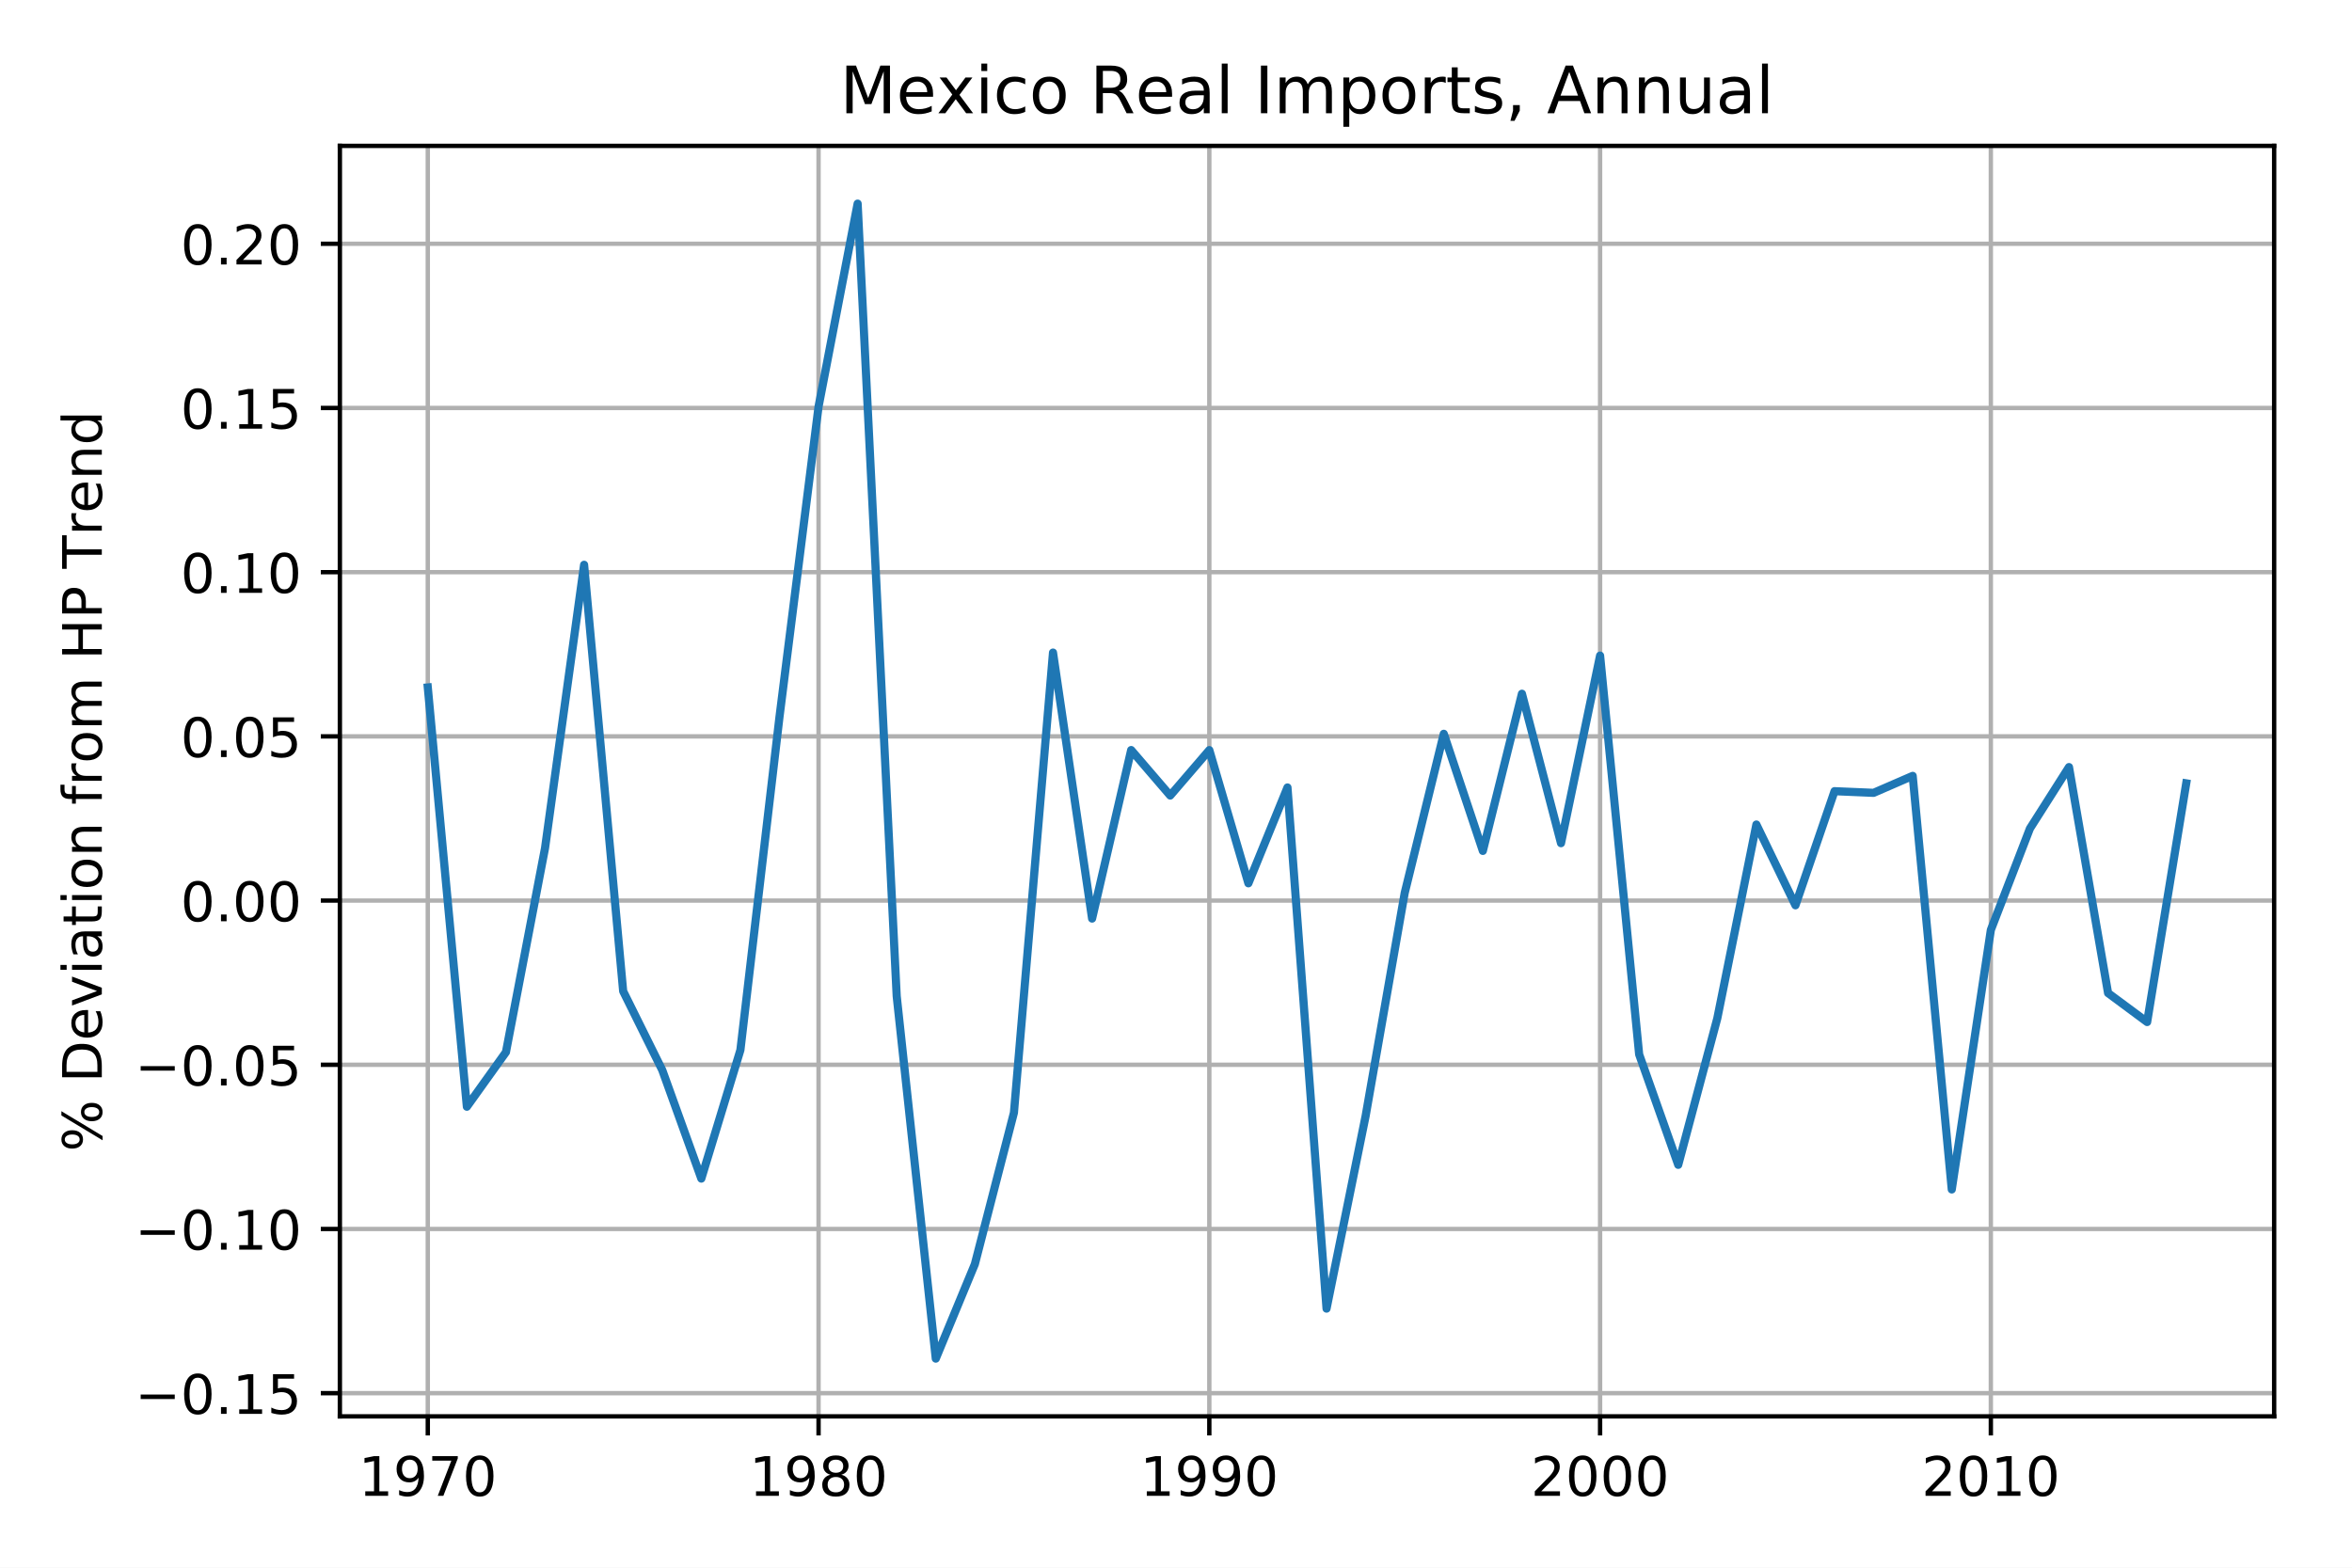
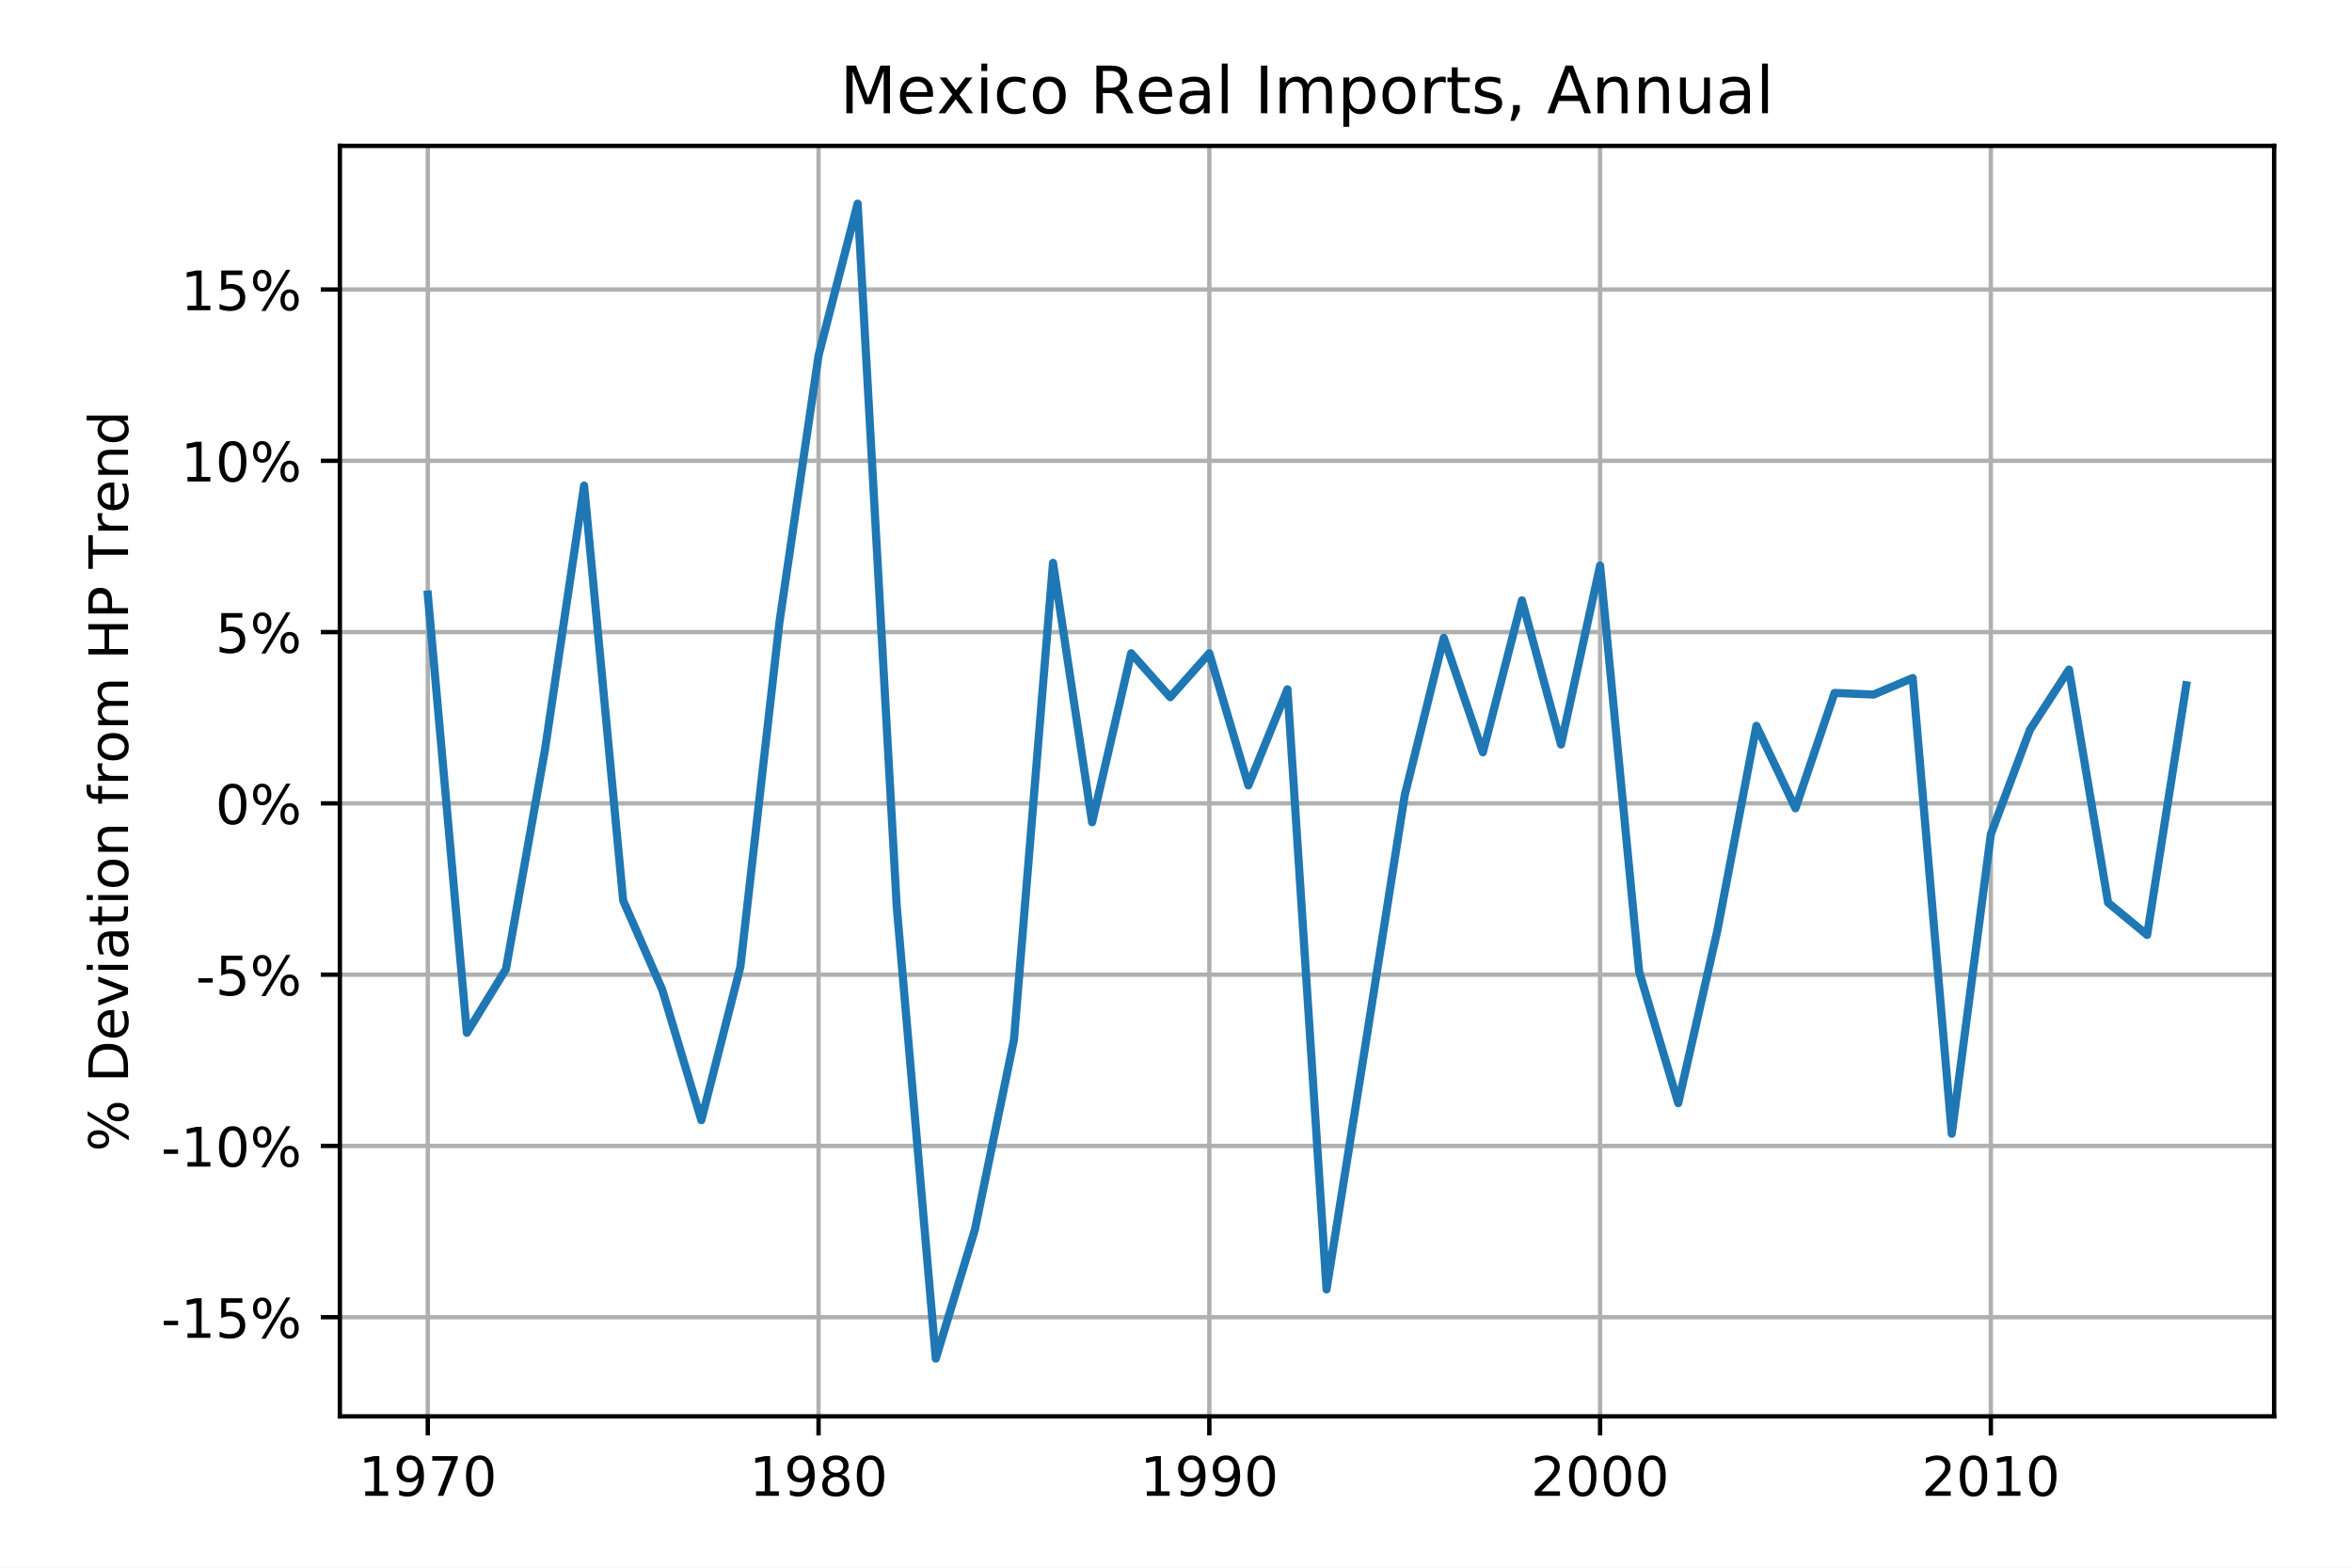
<svg xmlns="http://www.w3.org/2000/svg" xmlns:xlink="http://www.w3.org/1999/xlink" height="288pt" version="1.1" viewBox="0 0 432 288" width="432pt">
  <defs>
    <style type="text/css">
*{stroke-linecap:butt;stroke-linejoin:round;}
  </style>
  </defs>
  <g id="figure_1">
    <g id="patch_1">
      <path d="M 0 288  L 432 288  L 432 0  L 0 0  z " style="fill:#ffffff;" />
    </g>
    <g id="axes_1">
      <g id="patch_2">
        <path d="M 62.425 260.2  L 417.7 260.2  L 417.7 26.8  L 62.425 26.8  z " style="fill:#ffffff;" />
      </g>
      <g id="matplotlib.axis_1">
        <g id="xtick_1">
          <g id="line2d_1">
-             <path clip-path="url(#p521d6bebc9)" d="M 78.574 260.2  L 78.574 26.8  " style="fill:none;stroke:#b0b0b0;stroke-linecap:square;stroke-width:0.8;" />
+             <path clip-path="url(#pa1adb8a837)" d="M 78.574 260.2  L 78.574 26.8  " style="fill:none;stroke:#b0b0b0;stroke-linecap:square;stroke-width:0.8;" />
          </g>
          <g id="line2d_2">
            <defs>
-               <path d="M 0 0  L 0 3.5  " id="mc5c1acdb33" style="stroke:#000000;stroke-width:0.8;" />
-             </defs>
-             <g>
-               <use style="stroke:#000000;stroke-width:0.8;" x="78.574" xlink:href="#mc5c1acdb33" y="260.2" />
+               <path d="M 0 0  L 0 3.5  " id="m625cb1b783" style="stroke:#000000;stroke-width:0.8;" />
+             </defs>
+             <g>
+               <use style="stroke:#000000;stroke-width:0.8;" x="78.574" xlink:href="#m625cb1b783" y="260.2" />
            </g>
          </g>
          <g id="text_1">
            <defs>
              <path d="M 12.406 8.297  L 28.516 8.297  L 28.516 63.922  L 10.984 60.406  L 10.984 69.391  L 28.422 72.906  L 38.281 72.906  L 38.281 8.297  L 54.391 8.297  L 54.391 0  L 12.406 0  z " id="DejaVuSans-31" />
              <path d="M 10.984 1.516  L 10.984 10.5  Q 14.703 8.734 18.5 7.812  Q 22.312 6.891 25.984 6.891  Q 35.75 6.891 40.891 13.453  Q 46.047 20.016 46.781 33.406  Q 43.953 29.203 39.594 26.953  Q 35.25 24.703 29.984 24.703  Q 19.047 24.703 12.672 31.312  Q 6.297 37.938 6.297 49.422  Q 6.297 60.641 12.938 67.422  Q 19.578 74.219 30.609 74.219  Q 43.266 74.219 49.922 64.516  Q 56.594 54.828 56.594 36.375  Q 56.594 19.141 48.406 8.859  Q 40.234 -1.422 26.422 -1.422  Q 22.703 -1.422 18.891 -0.688  Q 15.094 0.047 10.984 1.516  z M 30.609 32.422  Q 37.25 32.422 41.125 36.953  Q 45.016 41.5 45.016 49.422  Q 45.016 57.281 41.125 61.844  Q 37.25 66.406 30.609 66.406  Q 23.969 66.406 20.094 61.844  Q 16.219 57.281 16.219 49.422  Q 16.219 41.5 20.094 36.953  Q 23.969 32.422 30.609 32.422  z " id="DejaVuSans-39" />
              <path d="M 8.203 72.906  L 55.078 72.906  L 55.078 68.703  L 28.609 0  L 18.312 0  L 43.219 64.594  L 8.203 64.594  z " id="DejaVuSans-37" />
              <path d="M 31.781 66.406  Q 24.172 66.406 20.328 58.906  Q 16.5 51.422 16.5 36.375  Q 16.5 21.391 20.328 13.891  Q 24.172 6.391 31.781 6.391  Q 39.453 6.391 43.281 13.891  Q 47.125 21.391 47.125 36.375  Q 47.125 51.422 43.281 58.906  Q 39.453 66.406 31.781 66.406  z M 31.781 74.219  Q 44.047 74.219 50.516 64.516  Q 56.984 54.828 56.984 36.375  Q 56.984 17.969 50.516 8.266  Q 44.047 -1.422 31.781 -1.422  Q 19.531 -1.422 13.062 8.266  Q 6.594 17.969 6.594 36.375  Q 6.594 54.828 13.062 64.516  Q 19.531 74.219 31.781 74.219  z " id="DejaVuSans-30" />
            </defs>
            <g transform="translate(65.84886 274.7984)scale(0.1 -0.1)">
              <use xlink:href="#DejaVuSans-31" />
              <use x="63.623" xlink:href="#DejaVuSans-39" />
              <use x="127.246" xlink:href="#DejaVuSans-37" />
              <use x="190.869" xlink:href="#DejaVuSans-30" />
            </g>
          </g>
        </g>
        <g id="xtick_2">
          <g id="line2d_3">
-             <path clip-path="url(#p521d6bebc9)" d="M 150.347 260.2  L 150.347 26.8  " style="fill:none;stroke:#b0b0b0;stroke-linecap:square;stroke-width:0.8;" />
+             <path clip-path="url(#pa1adb8a837)" d="M 150.347 260.2  L 150.347 26.8  " style="fill:none;stroke:#b0b0b0;stroke-linecap:square;stroke-width:0.8;" />
          </g>
          <g id="line2d_4">
            <g>
-               <use style="stroke:#000000;stroke-width:0.8;" x="150.347" xlink:href="#mc5c1acdb33" y="260.2" />
+               <use style="stroke:#000000;stroke-width:0.8;" x="150.347" xlink:href="#m625cb1b783" y="260.2" />
            </g>
          </g>
          <g id="text_2">
            <defs>
              <path d="M 31.781 34.625  Q 24.75 34.625 20.719 30.859  Q 16.703 27.094 16.703 20.516  Q 16.703 13.922 20.719 10.156  Q 24.75 6.391 31.781 6.391  Q 38.812 6.391 42.859 10.172  Q 46.922 13.969 46.922 20.516  Q 46.922 27.094 42.891 30.859  Q 38.875 34.625 31.781 34.625  z M 21.922 38.812  Q 15.578 40.375 12.031 44.719  Q 8.5 49.078 8.5 55.328  Q 8.5 64.062 14.719 69.141  Q 20.953 74.219 31.781 74.219  Q 42.672 74.219 48.875 69.141  Q 55.078 64.062 55.078 55.328  Q 55.078 49.078 51.531 44.719  Q 48 40.375 41.703 38.812  Q 48.828 37.156 52.797 32.312  Q 56.781 27.484 56.781 20.516  Q 56.781 9.906 50.312 4.234  Q 43.844 -1.422 31.781 -1.422  Q 19.734 -1.422 13.25 4.234  Q 6.781 9.906 6.781 20.516  Q 6.781 27.484 10.781 32.312  Q 14.797 37.156 21.922 38.812  z M 18.312 54.391  Q 18.312 48.734 21.844 45.562  Q 25.391 42.391 31.781 42.391  Q 38.141 42.391 41.719 45.562  Q 45.312 48.734 45.312 54.391  Q 45.312 60.062 41.719 63.234  Q 38.141 66.406 31.781 66.406  Q 25.391 66.406 21.844 63.234  Q 18.312 60.062 18.312 54.391  z " id="DejaVuSans-38" />
            </defs>
            <g transform="translate(137.6216 274.7984)scale(0.1 -0.1)">
              <use xlink:href="#DejaVuSans-31" />
              <use x="63.623" xlink:href="#DejaVuSans-39" />
              <use x="127.246" xlink:href="#DejaVuSans-38" />
              <use x="190.869" xlink:href="#DejaVuSans-30" />
            </g>
          </g>
        </g>
        <g id="xtick_3">
          <g id="line2d_5">
-             <path clip-path="url(#p521d6bebc9)" d="M 222.119 260.2  L 222.119 26.8  " style="fill:none;stroke:#b0b0b0;stroke-linecap:square;stroke-width:0.8;" />
+             <path clip-path="url(#pa1adb8a837)" d="M 222.119 260.2  L 222.119 26.8  " style="fill:none;stroke:#b0b0b0;stroke-linecap:square;stroke-width:0.8;" />
          </g>
          <g id="line2d_6">
            <g>
-               <use style="stroke:#000000;stroke-width:0.8;" x="222.119" xlink:href="#mc5c1acdb33" y="260.2" />
+               <use style="stroke:#000000;stroke-width:0.8;" x="222.119" xlink:href="#m625cb1b783" y="260.2" />
            </g>
          </g>
          <g id="text_3">
            <g transform="translate(209.3943 274.7984)scale(0.1 -0.1)">
              <use xlink:href="#DejaVuSans-31" />
              <use x="63.623" xlink:href="#DejaVuSans-39" />
              <use x="127.246" xlink:href="#DejaVuSans-39" />
              <use x="190.869" xlink:href="#DejaVuSans-30" />
            </g>
          </g>
        </g>
        <g id="xtick_4">
          <g id="line2d_7">
-             <path clip-path="url(#p521d6bebc9)" d="M 293.892 260.2  L 293.892 26.8  " style="fill:none;stroke:#b0b0b0;stroke-linecap:square;stroke-width:0.8;" />
+             <path clip-path="url(#pa1adb8a837)" d="M 293.892 260.2  L 293.892 26.8  " style="fill:none;stroke:#b0b0b0;stroke-linecap:square;stroke-width:0.8;" />
          </g>
          <g id="line2d_8">
            <g>
-               <use style="stroke:#000000;stroke-width:0.8;" x="293.892" xlink:href="#mc5c1acdb33" y="260.2" />
+               <use style="stroke:#000000;stroke-width:0.8;" x="293.892" xlink:href="#m625cb1b783" y="260.2" />
            </g>
          </g>
          <g id="text_4">
            <defs>
              <path d="M 19.188 8.297  L 53.609 8.297  L 53.609 0  L 7.328 0  L 7.328 8.297  Q 12.938 14.109 22.625 23.891  Q 32.328 33.688 34.812 36.531  Q 39.547 41.844 41.422 45.531  Q 43.312 49.219 43.312 52.781  Q 43.312 58.594 39.234 62.25  Q 35.156 65.922 28.609 65.922  Q 23.969 65.922 18.812 64.312  Q 13.672 62.703 7.812 59.422  L 7.812 69.391  Q 13.766 71.781 18.938 73  Q 24.125 74.219 28.422 74.219  Q 39.75 74.219 46.484 68.547  Q 53.219 62.891 53.219 53.422  Q 53.219 48.922 51.531 44.891  Q 49.859 40.875 45.406 35.406  Q 44.188 33.984 37.641 27.219  Q 31.109 20.453 19.188 8.297  z " id="DejaVuSans-32" />
            </defs>
            <g transform="translate(281.167 274.7984)scale(0.1 -0.1)">
              <use xlink:href="#DejaVuSans-32" />
              <use x="63.623" xlink:href="#DejaVuSans-30" />
              <use x="127.246" xlink:href="#DejaVuSans-30" />
              <use x="190.869" xlink:href="#DejaVuSans-30" />
            </g>
          </g>
        </g>
        <g id="xtick_5">
          <g id="line2d_9">
-             <path clip-path="url(#p521d6bebc9)" d="M 365.665 260.2  L 365.665 26.8  " style="fill:none;stroke:#b0b0b0;stroke-linecap:square;stroke-width:0.8;" />
+             <path clip-path="url(#pa1adb8a837)" d="M 365.665 260.2  L 365.665 26.8  " style="fill:none;stroke:#b0b0b0;stroke-linecap:square;stroke-width:0.8;" />
          </g>
          <g id="line2d_10">
            <g>
-               <use style="stroke:#000000;stroke-width:0.8;" x="365.665" xlink:href="#mc5c1acdb33" y="260.2" />
+               <use style="stroke:#000000;stroke-width:0.8;" x="365.665" xlink:href="#m625cb1b783" y="260.2" />
            </g>
          </g>
          <g id="text_5">
            <g transform="translate(352.9398 274.7984)scale(0.1 -0.1)">
              <use xlink:href="#DejaVuSans-32" />
              <use x="63.623" xlink:href="#DejaVuSans-30" />
              <use x="127.246" xlink:href="#DejaVuSans-31" />
              <use x="190.869" xlink:href="#DejaVuSans-30" />
            </g>
          </g>
        </g>
      </g>
      <g id="matplotlib.axis_2">
        <g id="ytick_1">
          <g id="line2d_11">
-             <path clip-path="url(#p521d6bebc9)" d="M 62.425 255.939  L 417.7 255.939  " style="fill:none;stroke:#b0b0b0;stroke-linecap:square;stroke-width:0.8;" />
+             <path clip-path="url(#pa1adb8a837)" d="M 62.425 241.985  L 417.7 241.985  " style="fill:none;stroke:#b0b0b0;stroke-linecap:square;stroke-width:0.8;" />
          </g>
          <g id="line2d_12">
            <defs>
-               <path d="M 0 0  L -3.5 0  " id="mdaabde41bf" style="stroke:#000000;stroke-width:0.8;" />
-             </defs>
-             <g>
-               <use style="stroke:#000000;stroke-width:0.8;" x="62.425" xlink:href="#mdaabde41bf" y="255.939" />
+               <path d="M 0 0  L -3.5 0  " id="m51cfb7fa50" style="stroke:#000000;stroke-width:0.8;" />
+             </defs>
+             <g>
+               <use style="stroke:#000000;stroke-width:0.8;" x="62.425" xlink:href="#m51cfb7fa50" y="241.985" />
            </g>
          </g>
          <g id="text_6">
            <defs>
-               <path d="M 10.594 35.5  L 73.188 35.5  L 73.188 27.203  L 10.594 27.203  z " id="DejaVuSans-2212" />
-               <path d="M 10.688 12.406  L 21 12.406  L 21 0  L 10.688 0  z " id="DejaVuSans-2e" />
+               <path d="M 4.891 31.391  L 31.203 31.391  L 31.203 23.391  L 4.891 23.391  z " id="DejaVuSans-2d" />
              <path d="M 10.797 72.906  L 49.516 72.906  L 49.516 64.594  L 19.828 64.594  L 19.828 46.734  Q 21.969 47.469 24.109 47.828  Q 26.266 48.188 28.422 48.188  Q 40.625 48.188 47.75 41.5  Q 54.891 34.812 54.891 23.391  Q 54.891 11.625 47.562 5.094  Q 40.234 -1.422 26.906 -1.422  Q 22.312 -1.422 17.547 -0.641  Q 12.797 0.141 7.719 1.703  L 7.719 11.625  Q 12.109 9.234 16.797 8.062  Q 21.484 6.891 26.703 6.891  Q 35.156 6.891 40.078 11.328  Q 45.016 15.766 45.016 23.391  Q 45.016 31 40.078 35.438  Q 35.156 39.891 26.703 39.891  Q 22.75 39.891 18.812 39.016  Q 14.891 38.141 10.797 36.281  z " id="DejaVuSans-35" />
-             </defs>
-             <g transform="translate(24.77969 259.738)scale(0.1 -0.1)">
-               <use xlink:href="#DejaVuSans-2212" />
-               <use x="83.789" xlink:href="#DejaVuSans-30" />
-               <use x="147.412" xlink:href="#DejaVuSans-2e" />
-               <use x="179.199" xlink:href="#DejaVuSans-31" />
-               <use x="242.822" xlink:href="#DejaVuSans-35" />
+               <path d="M 72.703 32.078  Q 68.453 32.078 66.031 28.469  Q 63.625 24.859 63.625 18.406  Q 63.625 12.062 66.031 8.422  Q 68.453 4.781 72.703 4.781  Q 76.859 4.781 79.266 8.422  Q 81.688 12.062 81.688 18.406  Q 81.688 24.812 79.266 28.438  Q 76.859 32.078 72.703 32.078  z M 72.703 38.281  Q 80.422 38.281 84.953 32.906  Q 89.5 27.547 89.5 18.406  Q 89.5 9.281 84.938 3.922  Q 80.375 -1.422 72.703 -1.422  Q 64.891 -1.422 60.344 3.922  Q 55.812 9.281 55.812 18.406  Q 55.812 27.594 60.375 32.938  Q 64.938 38.281 72.703 38.281  z M 22.312 68.016  Q 18.109 68.016 15.688 64.375  Q 13.281 60.75 13.281 54.391  Q 13.281 47.953 15.672 44.328  Q 18.062 40.719 22.312 40.719  Q 26.562 40.719 28.969 44.328  Q 31.391 47.953 31.391 54.391  Q 31.391 60.688 28.953 64.344  Q 26.516 68.016 22.312 68.016  z M 66.406 74.219  L 74.219 74.219  L 28.609 -1.422  L 20.797 -1.422  z M 22.312 74.219  Q 30.031 74.219 34.609 68.875  Q 39.203 63.531 39.203 54.391  Q 39.203 45.172 34.641 39.844  Q 30.078 34.516 22.312 34.516  Q 14.547 34.516 10.031 39.859  Q 5.516 45.219 5.516 54.391  Q 5.516 63.484 10.047 68.844  Q 14.594 74.219 22.312 74.219  z " id="DejaVuSans-25" />
+             </defs>
+             <g transform="translate(29.59062 245.7845)scale(0.1 -0.1)">
+               <use xlink:href="#DejaVuSans-2d" />
+               <use x="36.084" xlink:href="#DejaVuSans-31" />
+               <use x="99.707" xlink:href="#DejaVuSans-35" />
+               <use x="163.33" xlink:href="#DejaVuSans-25" />
            </g>
          </g>
        </g>
        <g id="ytick_2">
          <g id="line2d_13">
-             <path clip-path="url(#p521d6bebc9)" d="M 62.425 225.774  L 417.7 225.774  " style="fill:none;stroke:#b0b0b0;stroke-linecap:square;stroke-width:0.8;" />
+             <path clip-path="url(#pa1adb8a837)" d="M 62.425 210.519  L 417.7 210.519  " style="fill:none;stroke:#b0b0b0;stroke-linecap:square;stroke-width:0.8;" />
          </g>
          <g id="line2d_14">
            <g>
-               <use style="stroke:#000000;stroke-width:0.8;" x="62.425" xlink:href="#mdaabde41bf" y="225.774" />
+               <use style="stroke:#000000;stroke-width:0.8;" x="62.425" xlink:href="#m51cfb7fa50" y="210.519" />
            </g>
          </g>
          <g id="text_7">
-             <g transform="translate(24.77969 229.5733)scale(0.1 -0.1)">
-               <use xlink:href="#DejaVuSans-2212" />
-               <use x="83.789" xlink:href="#DejaVuSans-30" />
-               <use x="147.412" xlink:href="#DejaVuSans-2e" />
-               <use x="179.199" xlink:href="#DejaVuSans-31" />
-               <use x="242.822" xlink:href="#DejaVuSans-30" />
+             <g transform="translate(29.59062 214.3183)scale(0.1 -0.1)">
+               <use xlink:href="#DejaVuSans-2d" />
+               <use x="36.084" xlink:href="#DejaVuSans-31" />
+               <use x="99.707" xlink:href="#DejaVuSans-30" />
+               <use x="163.33" xlink:href="#DejaVuSans-25" />
            </g>
          </g>
        </g>
        <g id="ytick_3">
          <g id="line2d_15">
-             <path clip-path="url(#p521d6bebc9)" d="M 62.425 195.609  L 417.7 195.609  " style="fill:none;stroke:#b0b0b0;stroke-linecap:square;stroke-width:0.8;" />
+             <path clip-path="url(#pa1adb8a837)" d="M 62.425 179.053  L 417.7 179.053  " style="fill:none;stroke:#b0b0b0;stroke-linecap:square;stroke-width:0.8;" />
          </g>
          <g id="line2d_16">
            <g>
-               <use style="stroke:#000000;stroke-width:0.8;" x="62.425" xlink:href="#mdaabde41bf" y="195.609" />
+               <use style="stroke:#000000;stroke-width:0.8;" x="62.425" xlink:href="#m51cfb7fa50" y="179.053" />
            </g>
          </g>
          <g id="text_8">
-             <g transform="translate(24.77969 199.4086)scale(0.1 -0.1)">
-               <use xlink:href="#DejaVuSans-2212" />
-               <use x="83.789" xlink:href="#DejaVuSans-30" />
-               <use x="147.412" xlink:href="#DejaVuSans-2e" />
-               <use x="179.199" xlink:href="#DejaVuSans-30" />
-               <use x="242.822" xlink:href="#DejaVuSans-35" />
+             <g transform="translate(35.95312 182.852)scale(0.1 -0.1)">
+               <use xlink:href="#DejaVuSans-2d" />
+               <use x="36.084" xlink:href="#DejaVuSans-35" />
+               <use x="99.707" xlink:href="#DejaVuSans-25" />
            </g>
          </g>
        </g>
        <g id="ytick_4">
          <g id="line2d_17">
-             <path clip-path="url(#p521d6bebc9)" d="M 62.425 165.445  L 417.7 165.445  " style="fill:none;stroke:#b0b0b0;stroke-linecap:square;stroke-width:0.8;" />
+             <path clip-path="url(#pa1adb8a837)" d="M 62.425 147.587  L 417.7 147.587  " style="fill:none;stroke:#b0b0b0;stroke-linecap:square;stroke-width:0.8;" />
          </g>
          <g id="line2d_18">
            <g>
-               <use style="stroke:#000000;stroke-width:0.8;" x="62.425" xlink:href="#mdaabde41bf" y="165.445" />
+               <use style="stroke:#000000;stroke-width:0.8;" x="62.425" xlink:href="#m51cfb7fa50" y="147.587" />
            </g>
          </g>
          <g id="text_9">
-             <g transform="translate(33.15937 169.2439)scale(0.1 -0.1)">
+             <g transform="translate(39.56094 151.3858)scale(0.1 -0.1)">
              <use xlink:href="#DejaVuSans-30" />
-               <use x="63.623" xlink:href="#DejaVuSans-2e" />
-               <use x="95.41" xlink:href="#DejaVuSans-30" />
-               <use x="159.033" xlink:href="#DejaVuSans-30" />
+               <use x="63.623" xlink:href="#DejaVuSans-25" />
            </g>
          </g>
        </g>
        <g id="ytick_5">
          <g id="line2d_19">
-             <path clip-path="url(#p521d6bebc9)" d="M 62.425 135.28  L 417.7 135.28  " style="fill:none;stroke:#b0b0b0;stroke-linecap:square;stroke-width:0.8;" />
+             <path clip-path="url(#pa1adb8a837)" d="M 62.425 116.12  L 417.7 116.12  " style="fill:none;stroke:#b0b0b0;stroke-linecap:square;stroke-width:0.8;" />
          </g>
          <g id="line2d_20">
            <g>
-               <use style="stroke:#000000;stroke-width:0.8;" x="62.425" xlink:href="#mdaabde41bf" y="135.28" />
+               <use style="stroke:#000000;stroke-width:0.8;" x="62.425" xlink:href="#m51cfb7fa50" y="116.12" />
            </g>
          </g>
          <g id="text_10">
-             <g transform="translate(33.15937 139.0792)scale(0.1 -0.1)">
-               <use xlink:href="#DejaVuSans-30" />
-               <use x="63.623" xlink:href="#DejaVuSans-2e" />
-               <use x="95.41" xlink:href="#DejaVuSans-30" />
-               <use x="159.033" xlink:href="#DejaVuSans-35" />
+             <g transform="translate(39.56094 119.9195)scale(0.1 -0.1)">
+               <use xlink:href="#DejaVuSans-35" />
+               <use x="63.623" xlink:href="#DejaVuSans-25" />
            </g>
          </g>
        </g>
        <g id="ytick_6">
          <g id="line2d_21">
-             <path clip-path="url(#p521d6bebc9)" d="M 62.425 105.115  L 417.7 105.115  " style="fill:none;stroke:#b0b0b0;stroke-linecap:square;stroke-width:0.8;" />
+             <path clip-path="url(#pa1adb8a837)" d="M 62.425 84.654  L 417.7 84.654  " style="fill:none;stroke:#b0b0b0;stroke-linecap:square;stroke-width:0.8;" />
          </g>
          <g id="line2d_22">
            <g>
-               <use style="stroke:#000000;stroke-width:0.8;" x="62.425" xlink:href="#mdaabde41bf" y="105.115" />
+               <use style="stroke:#000000;stroke-width:0.8;" x="62.425" xlink:href="#m51cfb7fa50" y="84.654" />
            </g>
          </g>
          <g id="text_11">
-             <g transform="translate(33.15937 108.9145)scale(0.1 -0.1)">
-               <use xlink:href="#DejaVuSans-30" />
-               <use x="63.623" xlink:href="#DejaVuSans-2e" />
-               <use x="95.41" xlink:href="#DejaVuSans-31" />
-               <use x="159.033" xlink:href="#DejaVuSans-30" />
+             <g transform="translate(33.19844 88.45327)scale(0.1 -0.1)">
+               <use xlink:href="#DejaVuSans-31" />
+               <use x="63.623" xlink:href="#DejaVuSans-30" />
+               <use x="127.246" xlink:href="#DejaVuSans-25" />
            </g>
          </g>
        </g>
        <g id="ytick_7">
          <g id="line2d_23">
-             <path clip-path="url(#p521d6bebc9)" d="M 62.425 74.951  L 417.7 74.951  " style="fill:none;stroke:#b0b0b0;stroke-linecap:square;stroke-width:0.8;" />
+             <path clip-path="url(#pa1adb8a837)" d="M 62.425 53.188  L 417.7 53.188  " style="fill:none;stroke:#b0b0b0;stroke-linecap:square;stroke-width:0.8;" />
          </g>
          <g id="line2d_24">
            <g>
-               <use style="stroke:#000000;stroke-width:0.8;" x="62.425" xlink:href="#mdaabde41bf" y="74.951" />
+               <use style="stroke:#000000;stroke-width:0.8;" x="62.425" xlink:href="#m51cfb7fa50" y="53.188" />
            </g>
          </g>
          <g id="text_12">
-             <g transform="translate(33.15937 78.74986)scale(0.1 -0.1)">
-               <use xlink:href="#DejaVuSans-30" />
-               <use x="63.623" xlink:href="#DejaVuSans-2e" />
-               <use x="95.41" xlink:href="#DejaVuSans-31" />
-               <use x="159.033" xlink:href="#DejaVuSans-35" />
-             </g>
-           </g>
-         </g>
-         <g id="ytick_8">
-           <g id="line2d_25">
-             <path clip-path="url(#p521d6bebc9)" d="M 62.425 44.786  L 417.7 44.786  " style="fill:none;stroke:#b0b0b0;stroke-linecap:square;stroke-width:0.8;" />
-           </g>
-           <g id="line2d_26">
-             <g>
-               <use style="stroke:#000000;stroke-width:0.8;" x="62.425" xlink:href="#mdaabde41bf" y="44.786" />
-             </g>
-           </g>
-           <g id="text_13">
-             <g transform="translate(33.15937 48.58517)scale(0.1 -0.1)">
-               <use xlink:href="#DejaVuSans-30" />
-               <use x="63.623" xlink:href="#DejaVuSans-2e" />
-               <use x="95.41" xlink:href="#DejaVuSans-32" />
-               <use x="159.033" xlink:href="#DejaVuSans-30" />
-             </g>
-           </g>
-         </g>
-         <g id="text_14">
+             <g transform="translate(33.19844 56.98702)scale(0.1 -0.1)">
+               <use xlink:href="#DejaVuSans-31" />
+               <use x="63.623" xlink:href="#DejaVuSans-35" />
+               <use x="127.246" xlink:href="#DejaVuSans-25" />
+             </g>
+           </g>
+         </g>
+         <g id="text_13">
          <defs>
-             <path d="M 72.703 32.078  Q 68.453 32.078 66.031 28.469  Q 63.625 24.859 63.625 18.406  Q 63.625 12.062 66.031 8.422  Q 68.453 4.781 72.703 4.781  Q 76.859 4.781 79.266 8.422  Q 81.688 12.062 81.688 18.406  Q 81.688 24.812 79.266 28.438  Q 76.859 32.078 72.703 32.078  z M 72.703 38.281  Q 80.422 38.281 84.953 32.906  Q 89.5 27.547 89.5 18.406  Q 89.5 9.281 84.938 3.922  Q 80.375 -1.422 72.703 -1.422  Q 64.891 -1.422 60.344 3.922  Q 55.812 9.281 55.812 18.406  Q 55.812 27.594 60.375 32.938  Q 64.938 38.281 72.703 38.281  z M 22.312 68.016  Q 18.109 68.016 15.688 64.375  Q 13.281 60.75 13.281 54.391  Q 13.281 47.953 15.672 44.328  Q 18.062 40.719 22.312 40.719  Q 26.562 40.719 28.969 44.328  Q 31.391 47.953 31.391 54.391  Q 31.391 60.688 28.953 64.344  Q 26.516 68.016 22.312 68.016  z M 66.406 74.219  L 74.219 74.219  L 28.609 -1.422  L 20.797 -1.422  z M 22.312 74.219  Q 30.031 74.219 34.609 68.875  Q 39.203 63.531 39.203 54.391  Q 39.203 45.172 34.641 39.844  Q 30.078 34.516 22.312 34.516  Q 14.547 34.516 10.031 39.859  Q 5.516 45.219 5.516 54.391  Q 5.516 63.484 10.047 68.844  Q 14.594 74.219 22.312 74.219  z " id="DejaVuSans-25" />
            <path id="DejaVuSans-20" />
            <path d="M 19.672 64.797  L 19.672 8.109  L 31.594 8.109  Q 46.688 8.109 53.688 14.938  Q 60.688 21.781 60.688 36.531  Q 60.688 51.172 53.688 57.984  Q 46.688 64.797 31.594 64.797  z M 9.812 72.906  L 30.078 72.906  Q 51.266 72.906 61.172 64.094  Q 71.094 55.281 71.094 36.531  Q 71.094 17.672 61.125 8.828  Q 51.172 0 30.078 0  L 9.812 0  z " id="DejaVuSans-44" />
            <path d="M 56.203 29.594  L 56.203 25.203  L 14.891 25.203  Q 15.484 15.922 20.484 11.062  Q 25.484 6.203 34.422 6.203  Q 39.594 6.203 44.453 7.469  Q 49.312 8.734 54.109 11.281  L 54.109 2.781  Q 49.266 0.734 44.188 -0.344  Q 39.109 -1.422 33.891 -1.422  Q 20.797 -1.422 13.156 6.188  Q 5.516 13.812 5.516 26.812  Q 5.516 40.234 12.766 48.109  Q 20.016 56 32.328 56  Q 43.359 56 49.781 48.891  Q 56.203 41.797 56.203 29.594  z M 47.219 32.234  Q 47.125 39.594 43.094 43.984  Q 39.062 48.391 32.422 48.391  Q 24.906 48.391 20.391 44.141  Q 15.875 39.891 15.188 32.172  z " id="DejaVuSans-65" />
            <path d="M 2.984 54.688  L 12.5 54.688  L 29.594 8.797  L 46.688 54.688  L 56.203 54.688  L 35.688 0  L 23.484 0  z " id="DejaVuSans-76" />
            <path d="M 9.422 54.688  L 18.406 54.688  L 18.406 0  L 9.422 0  z M 9.422 75.984  L 18.406 75.984  L 18.406 64.594  L 9.422 64.594  z " id="DejaVuSans-69" />
            <path d="M 34.281 27.484  Q 23.391 27.484 19.188 25  Q 14.984 22.516 14.984 16.5  Q 14.984 11.719 18.141 8.906  Q 21.297 6.109 26.703 6.109  Q 34.188 6.109 38.703 11.406  Q 43.219 16.703 43.219 25.484  L 43.219 27.484  z M 52.203 31.203  L 52.203 0  L 43.219 0  L 43.219 8.297  Q 40.141 3.328 35.547 0.953  Q 30.953 -1.422 24.312 -1.422  Q 15.922 -1.422 10.953 3.297  Q 6 8.016 6 15.922  Q 6 25.141 12.172 29.828  Q 18.359 34.516 30.609 34.516  L 43.219 34.516  L 43.219 35.406  Q 43.219 41.609 39.141 45  Q 35.062 48.391 27.688 48.391  Q 23 48.391 18.547 47.266  Q 14.109 46.141 10.016 43.891  L 10.016 52.203  Q 14.938 54.109 19.578 55.047  Q 24.219 56 28.609 56  Q 40.484 56 46.344 49.844  Q 52.203 43.703 52.203 31.203  z " id="DejaVuSans-61" />
            <path d="M 18.312 70.219  L 18.312 54.688  L 36.812 54.688  L 36.812 47.703  L 18.312 47.703  L 18.312 18.016  Q 18.312 11.328 20.141 9.422  Q 21.969 7.516 27.594 7.516  L 36.812 7.516  L 36.812 0  L 27.594 0  Q 17.188 0 13.234 3.875  Q 9.281 7.766 9.281 18.016  L 9.281 47.703  L 2.688 47.703  L 2.688 54.688  L 9.281 54.688  L 9.281 70.219  z " id="DejaVuSans-74" />
            <path d="M 30.609 48.391  Q 23.391 48.391 19.188 42.75  Q 14.984 37.109 14.984 27.297  Q 14.984 17.484 19.156 11.844  Q 23.344 6.203 30.609 6.203  Q 37.797 6.203 41.984 11.859  Q 46.188 17.531 46.188 27.297  Q 46.188 37.016 41.984 42.703  Q 37.797 48.391 30.609 48.391  z M 30.609 56  Q 42.328 56 49.016 48.375  Q 55.719 40.766 55.719 27.297  Q 55.719 13.875 49.016 6.219  Q 42.328 -1.422 30.609 -1.422  Q 18.844 -1.422 12.172 6.219  Q 5.516 13.875 5.516 27.297  Q 5.516 40.766 12.172 48.375  Q 18.844 56 30.609 56  z " id="DejaVuSans-6f" />
            <path d="M 54.891 33.016  L 54.891 0  L 45.906 0  L 45.906 32.719  Q 45.906 40.484 42.875 44.328  Q 39.844 48.188 33.797 48.188  Q 26.516 48.188 22.312 43.547  Q 18.109 38.922 18.109 30.906  L 18.109 0  L 9.078 0  L 9.078 54.688  L 18.109 54.688  L 18.109 46.188  Q 21.344 51.125 25.703 53.562  Q 30.078 56 35.797 56  Q 45.219 56 50.047 50.172  Q 54.891 44.344 54.891 33.016  z " id="DejaVuSans-6e" />
            <path d="M 37.109 75.984  L 37.109 68.5  L 28.516 68.5  Q 23.688 68.5 21.797 66.547  Q 19.922 64.594 19.922 59.516  L 19.922 54.688  L 34.719 54.688  L 34.719 47.703  L 19.922 47.703  L 19.922 0  L 10.891 0  L 10.891 47.703  L 2.297 47.703  L 2.297 54.688  L 10.891 54.688  L 10.891 58.5  Q 10.891 67.625 15.141 71.797  Q 19.391 75.984 28.609 75.984  z " id="DejaVuSans-66" />
            <path d="M 41.109 46.297  Q 39.594 47.172 37.812 47.578  Q 36.031 48 33.891 48  Q 26.266 48 22.188 43.047  Q 18.109 38.094 18.109 28.812  L 18.109 0  L 9.078 0  L 9.078 54.688  L 18.109 54.688  L 18.109 46.188  Q 20.953 51.172 25.484 53.578  Q 30.031 56 36.531 56  Q 37.453 56 38.578 55.875  Q 39.703 55.766 41.062 55.516  z " id="DejaVuSans-72" />
            <path d="M 52 44.188  Q 55.375 50.25 60.062 53.125  Q 64.75 56 71.094 56  Q 79.641 56 84.281 50.016  Q 88.922 44.047 88.922 33.016  L 88.922 0  L 79.891 0  L 79.891 32.719  Q 79.891 40.578 77.094 44.375  Q 74.312 48.188 68.609 48.188  Q 61.625 48.188 57.562 43.547  Q 53.516 38.922 53.516 30.906  L 53.516 0  L 44.484 0  L 44.484 32.719  Q 44.484 40.625 41.703 44.406  Q 38.922 48.188 33.109 48.188  Q 26.219 48.188 22.156 43.531  Q 18.109 38.875 18.109 30.906  L 18.109 0  L 9.078 0  L 9.078 54.688  L 18.109 54.688  L 18.109 46.188  Q 21.188 51.219 25.484 53.609  Q 29.781 56 35.688 56  Q 41.656 56 45.828 52.969  Q 50 49.953 52 44.188  z " id="DejaVuSans-6d" />
            <path d="M 9.812 72.906  L 19.672 72.906  L 19.672 43.016  L 55.516 43.016  L 55.516 72.906  L 65.375 72.906  L 65.375 0  L 55.516 0  L 55.516 34.719  L 19.672 34.719  L 19.672 0  L 9.812 0  z " id="DejaVuSans-48" />
            <path d="M 19.672 64.797  L 19.672 37.406  L 32.078 37.406  Q 38.969 37.406 42.719 40.969  Q 46.484 44.531 46.484 51.125  Q 46.484 57.672 42.719 61.234  Q 38.969 64.797 32.078 64.797  z M 9.812 72.906  L 32.078 72.906  Q 44.344 72.906 50.609 67.359  Q 56.891 61.812 56.891 51.125  Q 56.891 40.328 50.609 34.812  Q 44.344 29.297 32.078 29.297  L 19.672 29.297  L 19.672 0  L 9.812 0  z " id="DejaVuSans-50" />
            <path d="M -0.297 72.906  L 61.375 72.906  L 61.375 64.594  L 35.5 64.594  L 35.5 0  L 25.594 0  L 25.594 64.594  L -0.297 64.594  z " id="DejaVuSans-54" />
            <path d="M 45.406 46.391  L 45.406 75.984  L 54.391 75.984  L 54.391 0  L 45.406 0  L 45.406 8.203  Q 42.578 3.328 38.25 0.953  Q 33.938 -1.422 27.875 -1.422  Q 17.969 -1.422 11.734 6.484  Q 5.516 14.406 5.516 27.297  Q 5.516 40.188 11.734 48.094  Q 17.969 56 27.875 56  Q 33.938 56 38.25 53.625  Q 42.578 51.266 45.406 46.391  z M 14.797 27.297  Q 14.797 17.391 18.875 11.75  Q 22.953 6.109 30.078 6.109  Q 37.203 6.109 41.297 11.75  Q 45.406 17.391 45.406 27.297  Q 45.406 37.203 41.297 42.844  Q 37.203 48.484 30.078 48.484  Q 22.953 48.484 18.875 42.844  Q 14.797 37.203 14.797 27.297  z " id="DejaVuSans-64" />
          </defs>
-           <g transform="translate(18.7 211.5586)rotate(-90)scale(0.1 -0.1)">
+           <g transform="translate(23.51094 211.5586)rotate(-90)scale(0.1 -0.1)">
            <use xlink:href="#DejaVuSans-25" />
            <use x="95.02" xlink:href="#DejaVuSans-20" />
            <use x="126.807" xlink:href="#DejaVuSans-44" />
            <use x="203.809" xlink:href="#DejaVuSans-65" />
            <use x="265.332" xlink:href="#DejaVuSans-76" />
            <use x="324.512" xlink:href="#DejaVuSans-69" />
            <use x="352.295" xlink:href="#DejaVuSans-61" />
            <use x="413.574" xlink:href="#DejaVuSans-74" />
            <use x="452.783" xlink:href="#DejaVuSans-69" />
            <use x="480.566" xlink:href="#DejaVuSans-6f" />
            <use x="541.748" xlink:href="#DejaVuSans-6e" />
            <use x="605.127" xlink:href="#DejaVuSans-20" />
            <use x="636.914" xlink:href="#DejaVuSans-66" />
            <use x="672.119" xlink:href="#DejaVuSans-72" />
            <use x="713.201" xlink:href="#DejaVuSans-6f" />
            <use x="774.383" xlink:href="#DejaVuSans-6d" />
            <use x="871.795" xlink:href="#DejaVuSans-20" />
            <use x="903.582" xlink:href="#DejaVuSans-48" />
            <use x="978.777" xlink:href="#DejaVuSans-50" />
            <use x="1039.08" xlink:href="#DejaVuSans-20" />
            <use x="1070.867" xlink:href="#DejaVuSans-54" />
            <use x="1131.732" xlink:href="#DejaVuSans-72" />
            <use x="1172.814" xlink:href="#DejaVuSans-65" />
            <use x="1234.338" xlink:href="#DejaVuSans-6e" />
            <use x="1297.717" xlink:href="#DejaVuSans-64" />
          </g>
        </g>
      </g>
-       <g id="line2d_27">
-         <path clip-path="url(#p521d6bebc9)" d="M 78.574 126.292  L 85.751 203.314  L 92.928 193.29  L 100.106 155.814  L 107.283 103.757  L 114.46 182.098  L 121.638 196.583  L 128.815 216.517  L 135.992 192.896  L 143.169 131.717  L 150.347 74.705  L 157.524 37.409  L 164.701 183.005  L 171.878 249.591  L 179.056 232.231  L 186.233 204.414  L 193.41 119.886  L 200.588 168.751  L 207.765 137.793  L 214.942 146.148  L 222.119 137.802  L 229.297 162.27  L 236.474 144.667  L 243.651 240.405  L 250.828 205.02  L 258.006 164.043  L 265.183 134.807  L 272.36 156.32  L 279.538 127.447  L 286.715 154.899  L 293.892 120.442  L 301.069 193.701  L 308.247 213.991  L 315.424 187.075  L 322.601 151.475  L 329.778 166.312  L 336.956 145.348  L 344.133 145.653  L 351.31 142.536  L 358.488 218.513  L 365.665 170.843  L 372.842 152.212  L 380.019 140.922  L 387.197 182.438  L 394.374 187.759  L 401.551 143.909  " style="fill:none;stroke:#1f77b4;stroke-linecap:square;stroke-width:1.5;" />
+       <g id="line2d_25">
+         <path clip-path="url(#pa1adb8a837)" d="M 78.574 109.233  L 85.751 189.736  L 92.928 178.039  L 100.106 137.699  L 107.283 89.206  L 114.46 165.452  L 121.638 181.836  L 128.815 205.789  L 135.992 177.587  L 143.169 114.267  L 150.347 65.307  L 157.524 37.409  L 164.701 166.454  L 171.878 249.591  L 179.056 225.927  L 186.233 191.045  L 193.41 103.399  L 200.588 151.055  L 207.765 120.006  L 214.942 128.081  L 222.119 120.014  L 229.297 144.292  L 236.474 126.634  L 243.651 236.875  L 250.828 191.768  L 258.006 146.128  L 265.183 117.171  L 272.36 138.21  L 279.538 110.297  L 286.715 136.774  L 293.892 103.901  L 301.069 178.51  L 308.247 202.659  L 315.424 170.989  L 322.601 133.344  L 329.778 148.492  L 336.956 127.299  L 344.133 127.597  L 351.31 124.563  L 358.488 208.284  L 365.665 153.268  L 372.842 134.079  L 380.019 123.005  L 387.197 165.827  L 394.374 171.757  L 401.551 125.896  " style="fill:none;stroke:#1f77b4;stroke-linecap:square;stroke-width:1.5;" />
      </g>
      <g id="patch_3">
        <path d="M 62.425 260.2  L 62.425 26.8  " style="fill:none;stroke:#000000;stroke-linecap:square;stroke-linejoin:miter;stroke-width:0.8;" />
      </g>
      <g id="patch_4">
        <path d="M 417.7 260.2  L 417.7 26.8  " style="fill:none;stroke:#000000;stroke-linecap:square;stroke-linejoin:miter;stroke-width:0.8;" />
      </g>
      <g id="patch_5">
        <path d="M 62.425 260.2  L 417.7 260.2  " style="fill:none;stroke:#000000;stroke-linecap:square;stroke-linejoin:miter;stroke-width:0.8;" />
      </g>
      <g id="patch_6">
        <path d="M 62.425 26.8  L 417.7 26.8  " style="fill:none;stroke:#000000;stroke-linecap:square;stroke-linejoin:miter;stroke-width:0.8;" />
      </g>
-       <g id="text_15">
+       <g id="text_14">
        <defs>
          <path d="M 9.812 72.906  L 24.516 72.906  L 43.109 23.297  L 61.812 72.906  L 76.516 72.906  L 76.516 0  L 66.891 0  L 66.891 64.016  L 48.094 14.016  L 38.188 14.016  L 19.391 64.016  L 19.391 0  L 9.812 0  z " id="DejaVuSans-4d" />
          <path d="M 54.891 54.688  L 35.109 28.078  L 55.906 0  L 45.312 0  L 29.391 21.484  L 13.484 0  L 2.875 0  L 24.125 28.609  L 4.688 54.688  L 15.281 54.688  L 29.781 35.203  L 44.281 54.688  z " id="DejaVuSans-78" />
          <path d="M 48.781 52.594  L 48.781 44.188  Q 44.969 46.297 41.141 47.344  Q 37.312 48.391 33.406 48.391  Q 24.656 48.391 19.812 42.844  Q 14.984 37.312 14.984 27.297  Q 14.984 17.281 19.812 11.734  Q 24.656 6.203 33.406 6.203  Q 37.312 6.203 41.141 7.25  Q 44.969 8.297 48.781 10.406  L 48.781 2.094  Q 45.016 0.344 40.984 -0.531  Q 36.969 -1.422 32.422 -1.422  Q 20.062 -1.422 12.781 6.344  Q 5.516 14.109 5.516 27.297  Q 5.516 40.672 12.859 48.328  Q 20.219 56 33.016 56  Q 37.156 56 41.109 55.141  Q 45.062 54.297 48.781 52.594  z " id="DejaVuSans-63" />
          <path d="M 44.391 34.188  Q 47.562 33.109 50.562 29.594  Q 53.562 26.078 56.594 19.922  L 66.609 0  L 56 0  L 46.688 18.703  Q 43.062 26.031 39.672 28.422  Q 36.281 30.812 30.422 30.812  L 19.672 30.812  L 19.672 0  L 9.812 0  L 9.812 72.906  L 32.078 72.906  Q 44.578 72.906 50.734 67.672  Q 56.891 62.453 56.891 51.906  Q 56.891 45.016 53.688 40.469  Q 50.484 35.938 44.391 34.188  z M 19.672 64.797  L 19.672 38.922  L 32.078 38.922  Q 39.203 38.922 42.844 42.219  Q 46.484 45.516 46.484 51.906  Q 46.484 58.297 42.844 61.547  Q 39.203 64.797 32.078 64.797  z " id="DejaVuSans-52" />
          <path d="M 9.422 75.984  L 18.406 75.984  L 18.406 0  L 9.422 0  z " id="DejaVuSans-6c" />
          <path d="M 9.812 72.906  L 19.672 72.906  L 19.672 0  L 9.812 0  z " id="DejaVuSans-49" />
          <path d="M 18.109 8.203  L 18.109 -20.797  L 9.078 -20.797  L 9.078 54.688  L 18.109 54.688  L 18.109 46.391  Q 20.953 51.266 25.266 53.625  Q 29.594 56 35.594 56  Q 45.562 56 51.781 48.094  Q 58.016 40.188 58.016 27.297  Q 58.016 14.406 51.781 6.484  Q 45.562 -1.422 35.594 -1.422  Q 29.594 -1.422 25.266 0.953  Q 20.953 3.328 18.109 8.203  z M 48.688 27.297  Q 48.688 37.203 44.609 42.844  Q 40.531 48.484 33.406 48.484  Q 26.266 48.484 22.188 42.844  Q 18.109 37.203 18.109 27.297  Q 18.109 17.391 22.188 11.75  Q 26.266 6.109 33.406 6.109  Q 40.531 6.109 44.609 11.75  Q 48.688 17.391 48.688 27.297  z " id="DejaVuSans-70" />
          <path d="M 44.281 53.078  L 44.281 44.578  Q 40.484 46.531 36.375 47.5  Q 32.281 48.484 27.875 48.484  Q 21.188 48.484 17.844 46.438  Q 14.5 44.391 14.5 40.281  Q 14.5 37.156 16.891 35.375  Q 19.281 33.594 26.516 31.984  L 29.594 31.297  Q 39.156 29.25 43.188 25.516  Q 47.219 21.781 47.219 15.094  Q 47.219 7.469 41.188 3.016  Q 35.156 -1.422 24.609 -1.422  Q 20.219 -1.422 15.453 -0.562  Q 10.688 0.297 5.422 2  L 5.422 11.281  Q 10.406 8.688 15.234 7.391  Q 20.062 6.109 24.812 6.109  Q 31.156 6.109 34.562 8.281  Q 37.984 10.453 37.984 14.406  Q 37.984 18.062 35.516 20.016  Q 33.062 21.969 24.703 23.781  L 21.578 24.516  Q 13.234 26.266 9.516 29.906  Q 5.812 33.547 5.812 39.891  Q 5.812 47.609 11.281 51.797  Q 16.75 56 26.812 56  Q 31.781 56 36.172 55.266  Q 40.578 54.547 44.281 53.078  z " id="DejaVuSans-73" />
          <path d="M 11.719 12.406  L 22.016 12.406  L 22.016 4  L 14.016 -11.625  L 7.719 -11.625  L 11.719 4  z " id="DejaVuSans-2c" />
          <path d="M 34.188 63.188  L 20.797 26.906  L 47.609 26.906  z M 28.609 72.906  L 39.797 72.906  L 67.578 0  L 57.328 0  L 50.688 18.703  L 17.828 18.703  L 11.188 0  L 0.781 0  z " id="DejaVuSans-41" />
          <path d="M 8.5 21.578  L 8.5 54.688  L 17.484 54.688  L 17.484 21.922  Q 17.484 14.156 20.5 10.266  Q 23.531 6.391 29.594 6.391  Q 36.859 6.391 41.078 11.031  Q 45.312 15.672 45.312 23.688  L 45.312 54.688  L 54.297 54.688  L 54.297 0  L 45.312 0  L 45.312 8.406  Q 42.047 3.422 37.719 1  Q 33.406 -1.422 27.688 -1.422  Q 18.266 -1.422 13.375 4.438  Q 8.5 10.297 8.5 21.578  z M 31.109 56  z " id="DejaVuSans-75" />
        </defs>
        <g transform="translate(154.2831 20.8)scale(0.12 -0.12)">
          <use xlink:href="#DejaVuSans-4d" />
          <use x="86.279" xlink:href="#DejaVuSans-65" />
          <use x="147.787" xlink:href="#DejaVuSans-78" />
          <use x="206.967" xlink:href="#DejaVuSans-69" />
          <use x="234.75" xlink:href="#DejaVuSans-63" />
          <use x="289.73" xlink:href="#DejaVuSans-6f" />
          <use x="350.912" xlink:href="#DejaVuSans-20" />
          <use x="382.699" xlink:href="#DejaVuSans-52" />
          <use x="452.119" xlink:href="#DejaVuSans-65" />
          <use x="513.643" xlink:href="#DejaVuSans-61" />
          <use x="574.922" xlink:href="#DejaVuSans-6c" />
          <use x="602.705" xlink:href="#DejaVuSans-20" />
          <use x="634.492" xlink:href="#DejaVuSans-49" />
          <use x="663.984" xlink:href="#DejaVuSans-6d" />
          <use x="761.396" xlink:href="#DejaVuSans-70" />
          <use x="824.873" xlink:href="#DejaVuSans-6f" />
          <use x="886.055" xlink:href="#DejaVuSans-72" />
          <use x="927.168" xlink:href="#DejaVuSans-74" />
          <use x="966.377" xlink:href="#DejaVuSans-73" />
          <use x="1018.477" xlink:href="#DejaVuSans-2c" />
          <use x="1050.264" xlink:href="#DejaVuSans-20" />
          <use x="1082.051" xlink:href="#DejaVuSans-41" />
          <use x="1150.459" xlink:href="#DejaVuSans-6e" />
          <use x="1213.838" xlink:href="#DejaVuSans-6e" />
          <use x="1277.217" xlink:href="#DejaVuSans-75" />
          <use x="1340.596" xlink:href="#DejaVuSans-61" />
          <use x="1401.875" xlink:href="#DejaVuSans-6c" />
        </g>
      </g>
    </g>
  </g>
  <defs>
-     <clipPath id="p521d6bebc9">
+     <clipPath id="pa1adb8a837">
      <rect height="233.4" width="355.275" x="62.425" y="26.8" />
    </clipPath>
  </defs>
</svg>
